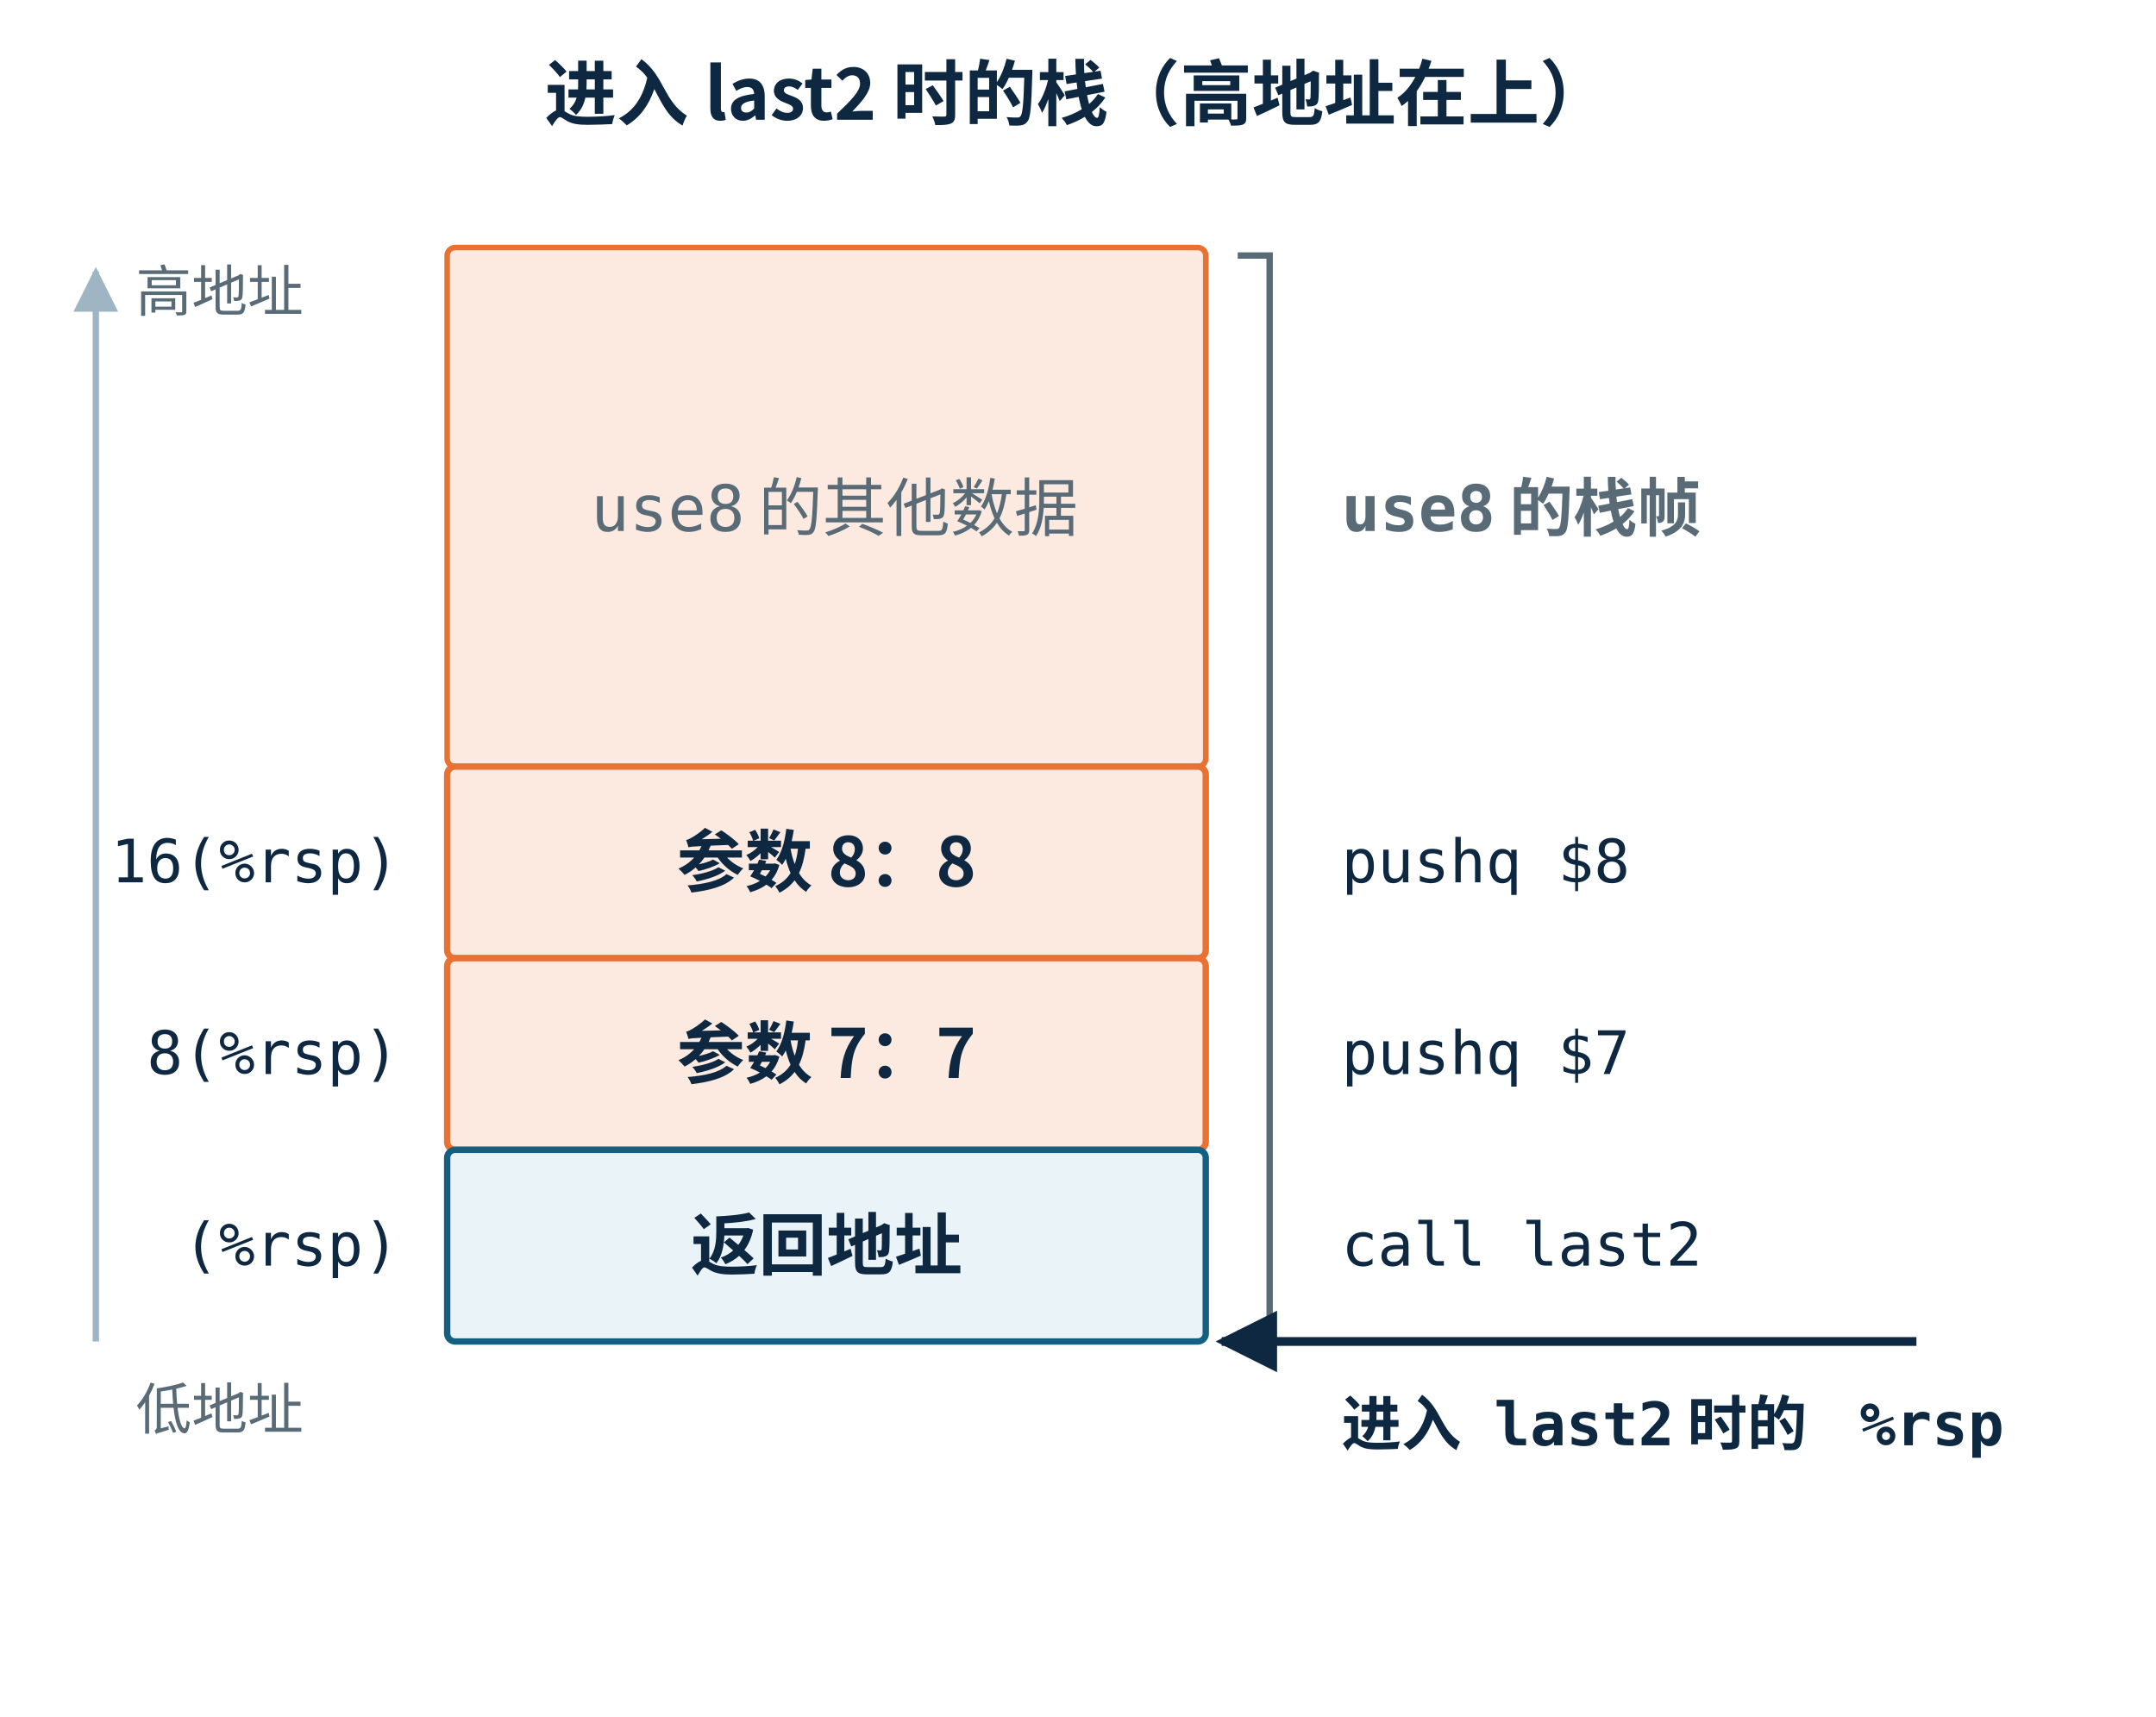
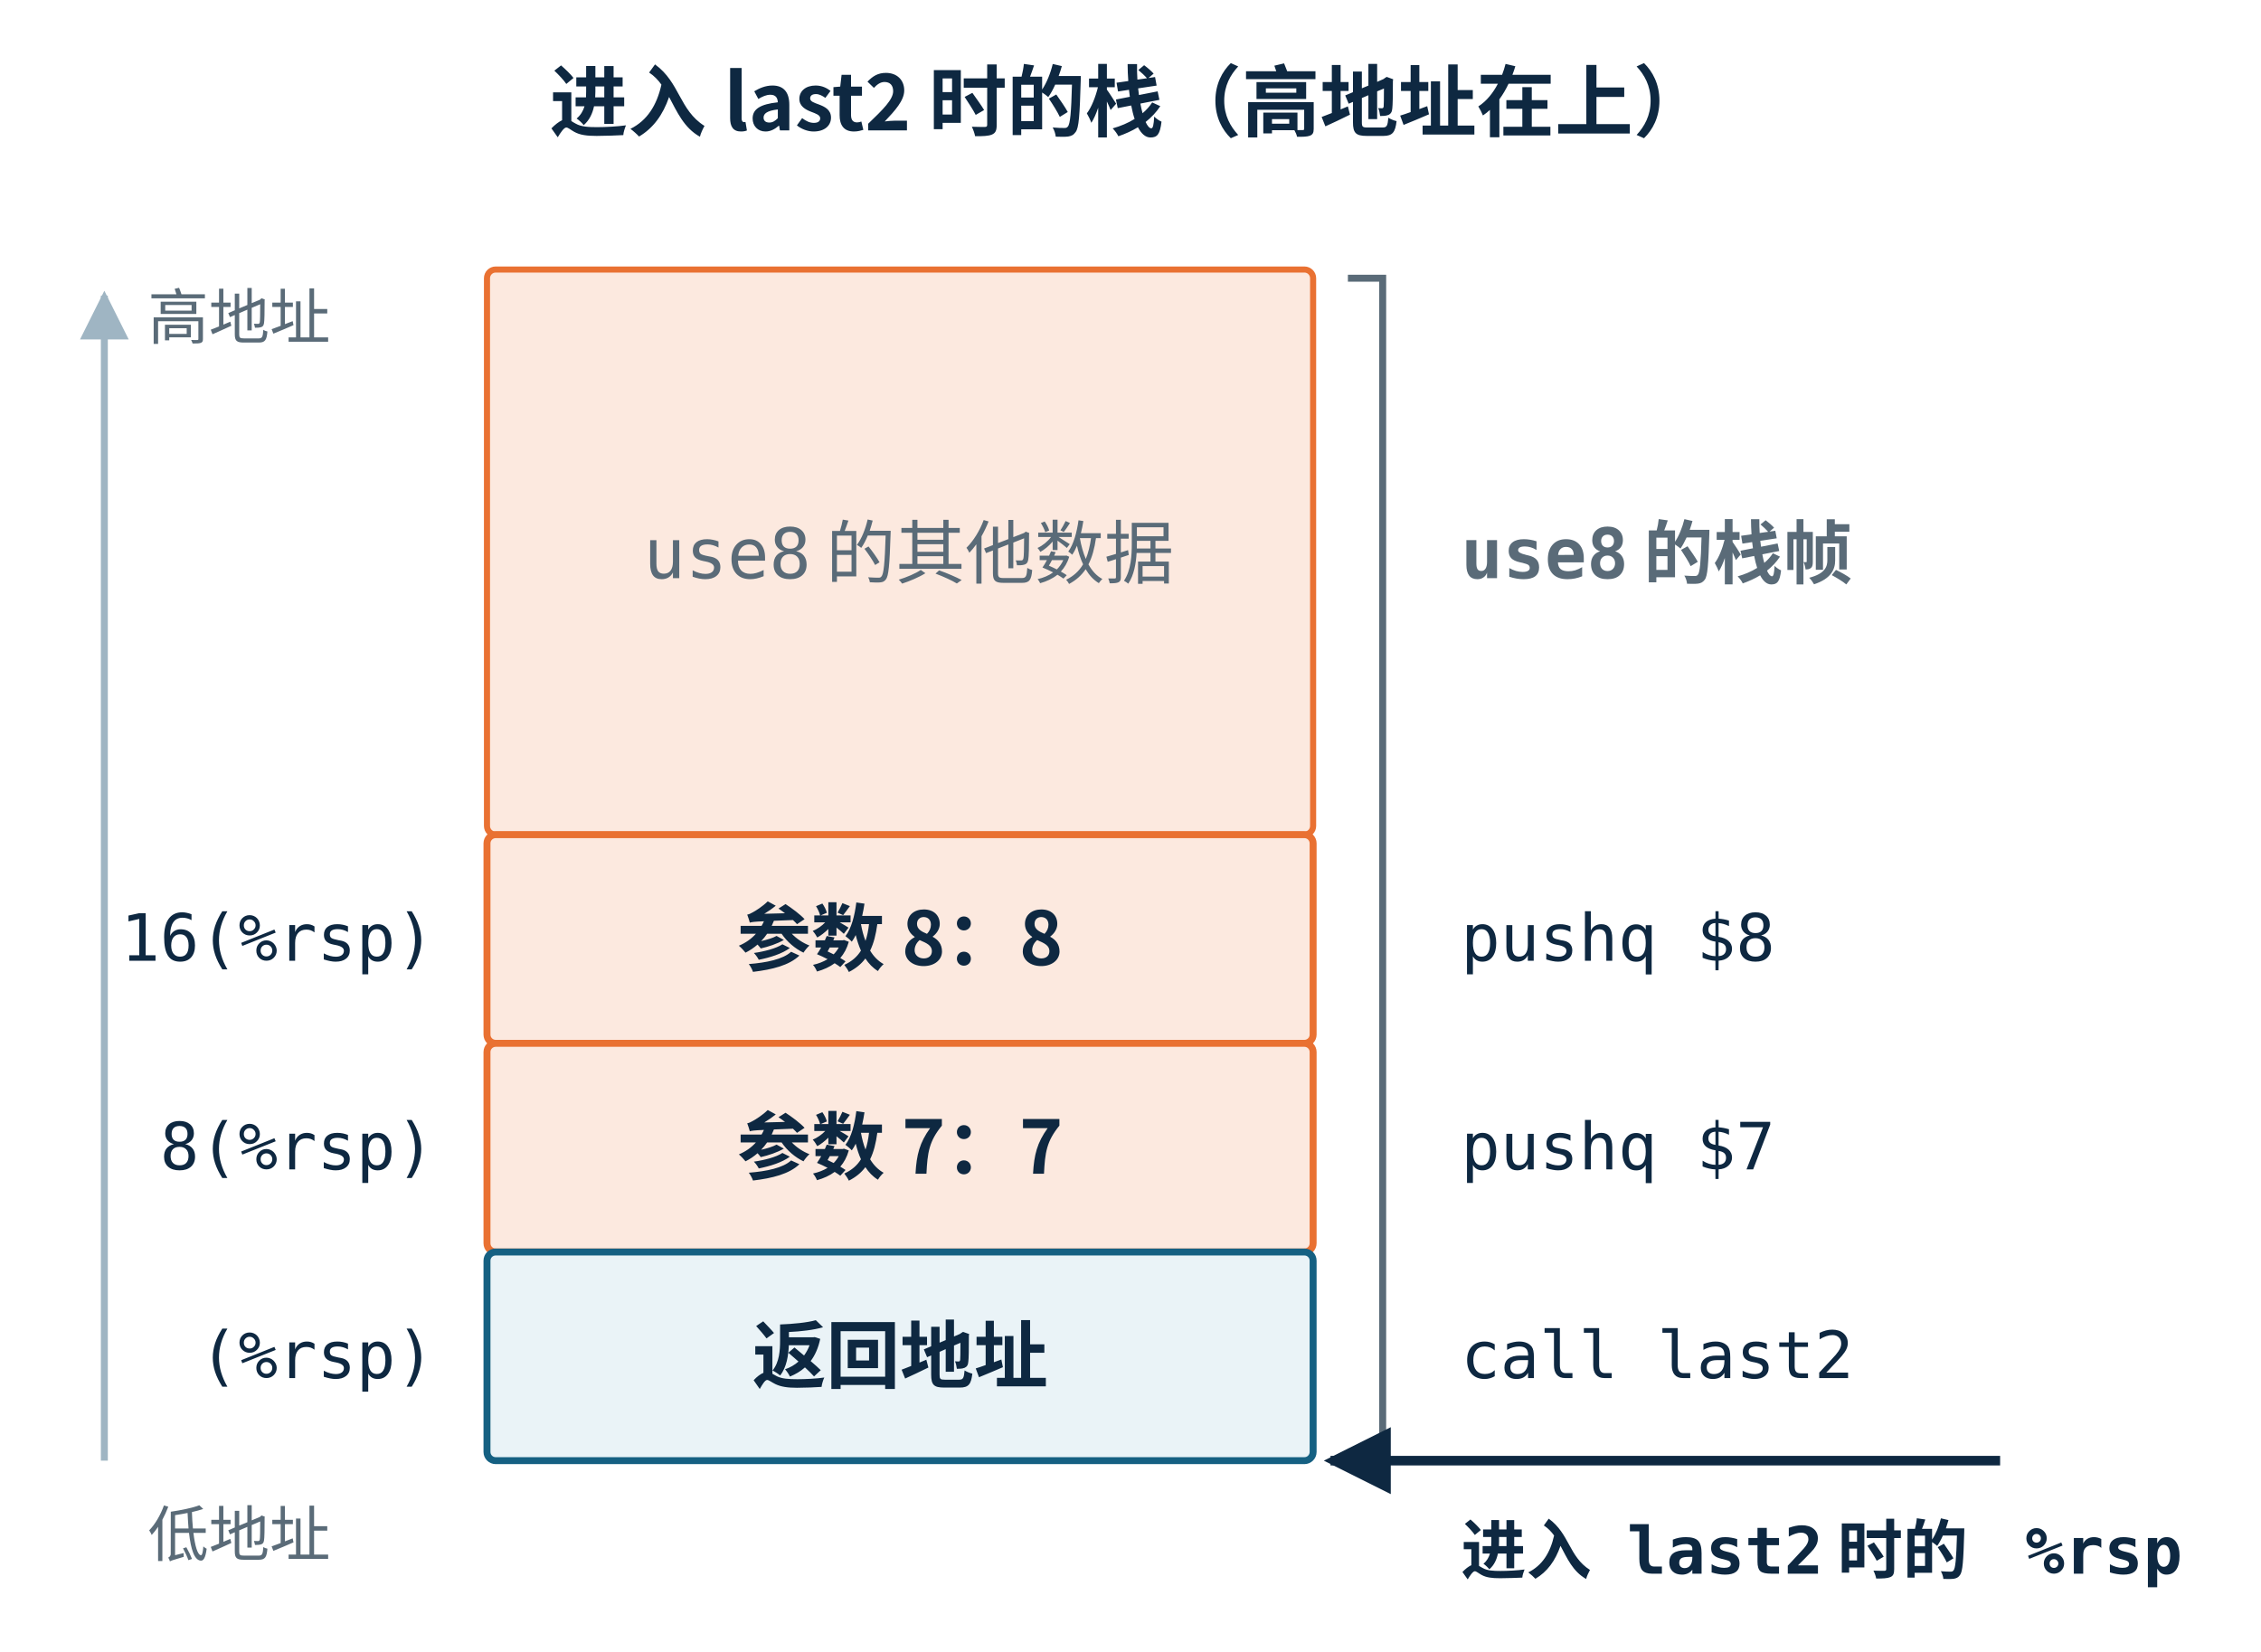
- <svg xmlns="http://www.w3.org/2000/svg" viewBox="0 0 540 430" width="540" height="430">
+ <svg xmlns="http://www.w3.org/2000/svg" viewBox="0 0 520 380" width="520" height="380">
  <defs>
    <marker id="ah-156082" viewBox="0 0 10 10" refX="9" refY="5" markerWidth="7" markerHeight="7" orient="auto-start-reverse">
      <path d="M0,0 L10,5 L0,10 z" fill="#156082" />
    </marker>
    <marker id="ah-e97132" viewBox="0 0 10 10" refX="9" refY="5" markerWidth="7" markerHeight="7" orient="auto-start-reverse">
      <path d="M0,0 L10,5 L0,10 z" fill="#e97132" />
    </marker>
    <marker id="ah-0e2841" viewBox="0 0 10 10" refX="9" refY="5" markerWidth="7" markerHeight="7" orient="auto-start-reverse">
      <path d="M0,0 L10,5 L0,10 z" fill="#0e2841" />
    </marker>
    <marker id="ah-2e7d4f" viewBox="0 0 10 10" refX="9" refY="5" markerWidth="7" markerHeight="7" orient="auto-start-reverse">
      <path d="M0,0 L10,5 L0,10 z" fill="#2e7d4f" />
    </marker>
    <marker id="ah-c0392b" viewBox="0 0 10 10" refX="9" refY="5" markerWidth="7" markerHeight="7" orient="auto-start-reverse">
      <path d="M0,0 L10,5 L0,10 z" fill="#c0392b" />
    </marker>
    <marker id="ah-5a6b78" viewBox="0 0 10 10" refX="9" refY="5" markerWidth="7" markerHeight="7" orient="auto-start-reverse">
      <path d="M0,0 L10,5 L0,10 z" fill="#5a6b78" />
    </marker>
    <marker id="ah-9fb5c3" viewBox="0 0 10 10" refX="9" refY="5" markerWidth="7" markerHeight="7" orient="auto-start-reverse">
      <path d="M0,0 L10,5 L0,10 z" fill="#9fb5c3" />
    </marker>
  </defs>
-   <text x="270.0" y="30.0" font-family="PingFang SC, Noto Sans CJK SC, Source Han Sans SC, sans-serif" font-size="18" font-weight="bold" fill="#0e2841" text-anchor="middle">进入 last2 时的栈（高地址在上）</text>
+   <text x="260.0" y="30.0" font-family="PingFang SC, Noto Sans CJK SC, Source Han Sans SC, sans-serif" font-size="18" font-weight="bold" fill="#0e2841" text-anchor="middle">进入 last2 时的栈（高地址在上）</text>
  <rect x="112.0" y="62.0" width="190.0" height="130.0" rx="2" fill="#fce9df" stroke="#e97132" stroke-width="1.4" />
  <text x="148.0" y="133.0" font-family="SFMono-Regular, Menlo, DejaVu Sans Mono, Consolas, monospace" font-size="16" font-weight="normal" fill="#5a6b78" text-anchor="start">use8</text>
  <text x="186.4" y="133.0" font-family="PingFang SC, Noto Sans CJK SC, Source Han Sans SC, sans-serif" font-size="16" font-weight="normal" fill="#5a6b78" text-anchor="start" xml:space="preserve"> 的其他数据</text>
  <rect x="112.0" y="192.0" width="190.0" height="48.0" rx="2" fill="#fce9df" stroke="#e97132" stroke-width="1.6" />
  <text x="207.0" y="222.0" font-family="PingFang SC, Noto Sans CJK SC, Source Han Sans SC, sans-serif" font-size="17" font-weight="bold" fill="#0e2841" text-anchor="middle">参数 8：8</text>
  <text x="100.0" y="221.0" font-family="SFMono-Regular, Menlo, DejaVu Sans Mono, Consolas, monospace" font-size="15" font-weight="normal" fill="#0e2841" text-anchor="end">16(%rsp)</text>
  <text x="336.0" y="221.0" font-family="SFMono-Regular, Menlo, DejaVu Sans Mono, Consolas, monospace" font-size="15" font-weight="normal" fill="#0e2841" text-anchor="start">pushq $8</text>
  <rect x="112.0" y="240.0" width="190.0" height="48.0" rx="2" fill="#fce9df" stroke="#e97132" stroke-width="1.6" />
  <text x="207.0" y="270.0" font-family="PingFang SC, Noto Sans CJK SC, Source Han Sans SC, sans-serif" font-size="17" font-weight="bold" fill="#0e2841" text-anchor="middle">参数 7：7</text>
  <text x="100.0" y="269.0" font-family="SFMono-Regular, Menlo, DejaVu Sans Mono, Consolas, monospace" font-size="15" font-weight="normal" fill="#0e2841" text-anchor="end">8(%rsp)</text>
  <text x="336.0" y="269.0" font-family="SFMono-Regular, Menlo, DejaVu Sans Mono, Consolas, monospace" font-size="15" font-weight="normal" fill="#0e2841" text-anchor="start">pushq $7</text>
  <rect x="112.0" y="288.0" width="190.0" height="48.0" rx="2" fill="#eaf3f7" stroke="#156082" stroke-width="1.6" />
  <text x="207.0" y="318.0" font-family="PingFang SC, Noto Sans CJK SC, Source Han Sans SC, sans-serif" font-size="17" font-weight="bold" fill="#0e2841" text-anchor="middle">返回地址</text>
  <text x="100.0" y="317.0" font-family="SFMono-Regular, Menlo, DejaVu Sans Mono, Consolas, monospace" font-size="15" font-weight="normal" fill="#0e2841" text-anchor="end">(%rsp)</text>
  <text x="336.0" y="317.0" font-family="SFMono-Regular, Menlo, DejaVu Sans Mono, Consolas, monospace" font-size="15" font-weight="normal" fill="#0e2841" text-anchor="start">call last2</text>
  <path d="M 310.0 64.0 L 318.0 64.0 L 318.0 334.0 L 310.0 334.0" fill="none" stroke="#5a6b78" stroke-width="1.6" />
  <text x="326.0" y="204.8" font-family="PingFang SC, Noto Sans CJK SC, Source Han Sans SC, sans-serif" font-size="16" font-weight="bold" fill="#5a6b78" text-anchor="start" />
  <text x="336.0" y="133.0" font-family="SFMono-Regular, Menlo, DejaVu Sans Mono, Consolas, monospace" font-size="16" font-weight="bold" fill="#5a6b78" text-anchor="start">use8</text>
  <text x="374.4" y="133.0" font-family="PingFang SC, Noto Sans CJK SC, Source Han Sans SC, sans-serif" font-size="16" font-weight="bold" fill="#5a6b78" text-anchor="start" xml:space="preserve"> 的栈帧</text>
-   <line x1="480.0" y1="336.0" x2="306.0" y2="336.0" stroke="#0e2841" stroke-width="2.2" marker-end="url(#ah-0e2841)" />
+   <line x1="460.0" y1="336.0" x2="306.0" y2="336.0" stroke="#0e2841" stroke-width="2.2" marker-end="url(#ah-0e2841)" />
  <text x="336.0" y="362.0" font-family="PingFang SC, Noto Sans CJK SC, Source Han Sans SC, sans-serif" font-size="15" font-weight="bold" fill="#0e2841" text-anchor="start">进入 </text>
  <text x="374.2" y="362.0" font-family="SFMono-Regular, Menlo, DejaVu Sans Mono, Consolas, monospace" font-size="15" font-weight="bold" fill="#0e2841" text-anchor="start">last2</text>
  <text x="419.2" y="362.0" font-family="PingFang SC, Noto Sans CJK SC, Source Han Sans SC, sans-serif" font-size="15" font-weight="bold" fill="#0e2841" text-anchor="start" xml:space="preserve"> 时的 </text>
  <text x="465.8" y="362.0" font-family="SFMono-Regular, Menlo, DejaVu Sans Mono, Consolas, monospace" font-size="15" font-weight="bold" fill="#0e2841" text-anchor="start">%rsp</text>
  <line x1="24.0" y1="336.0" x2="24.0" y2="68.0" stroke="#9fb5c3" stroke-width="1.6" marker-end="url(#ah-9fb5c3)" />
  <text x="34.0" y="78.0" font-family="PingFang SC, Noto Sans CJK SC, Source Han Sans SC, sans-serif" font-size="14" font-weight="normal" fill="#5a6b78" text-anchor="start">高地址</text>
  <text x="34.0" y="358.0" font-family="PingFang SC, Noto Sans CJK SC, Source Han Sans SC, sans-serif" font-size="14" font-weight="normal" fill="#5a6b78" text-anchor="start">低地址</text>
</svg>
